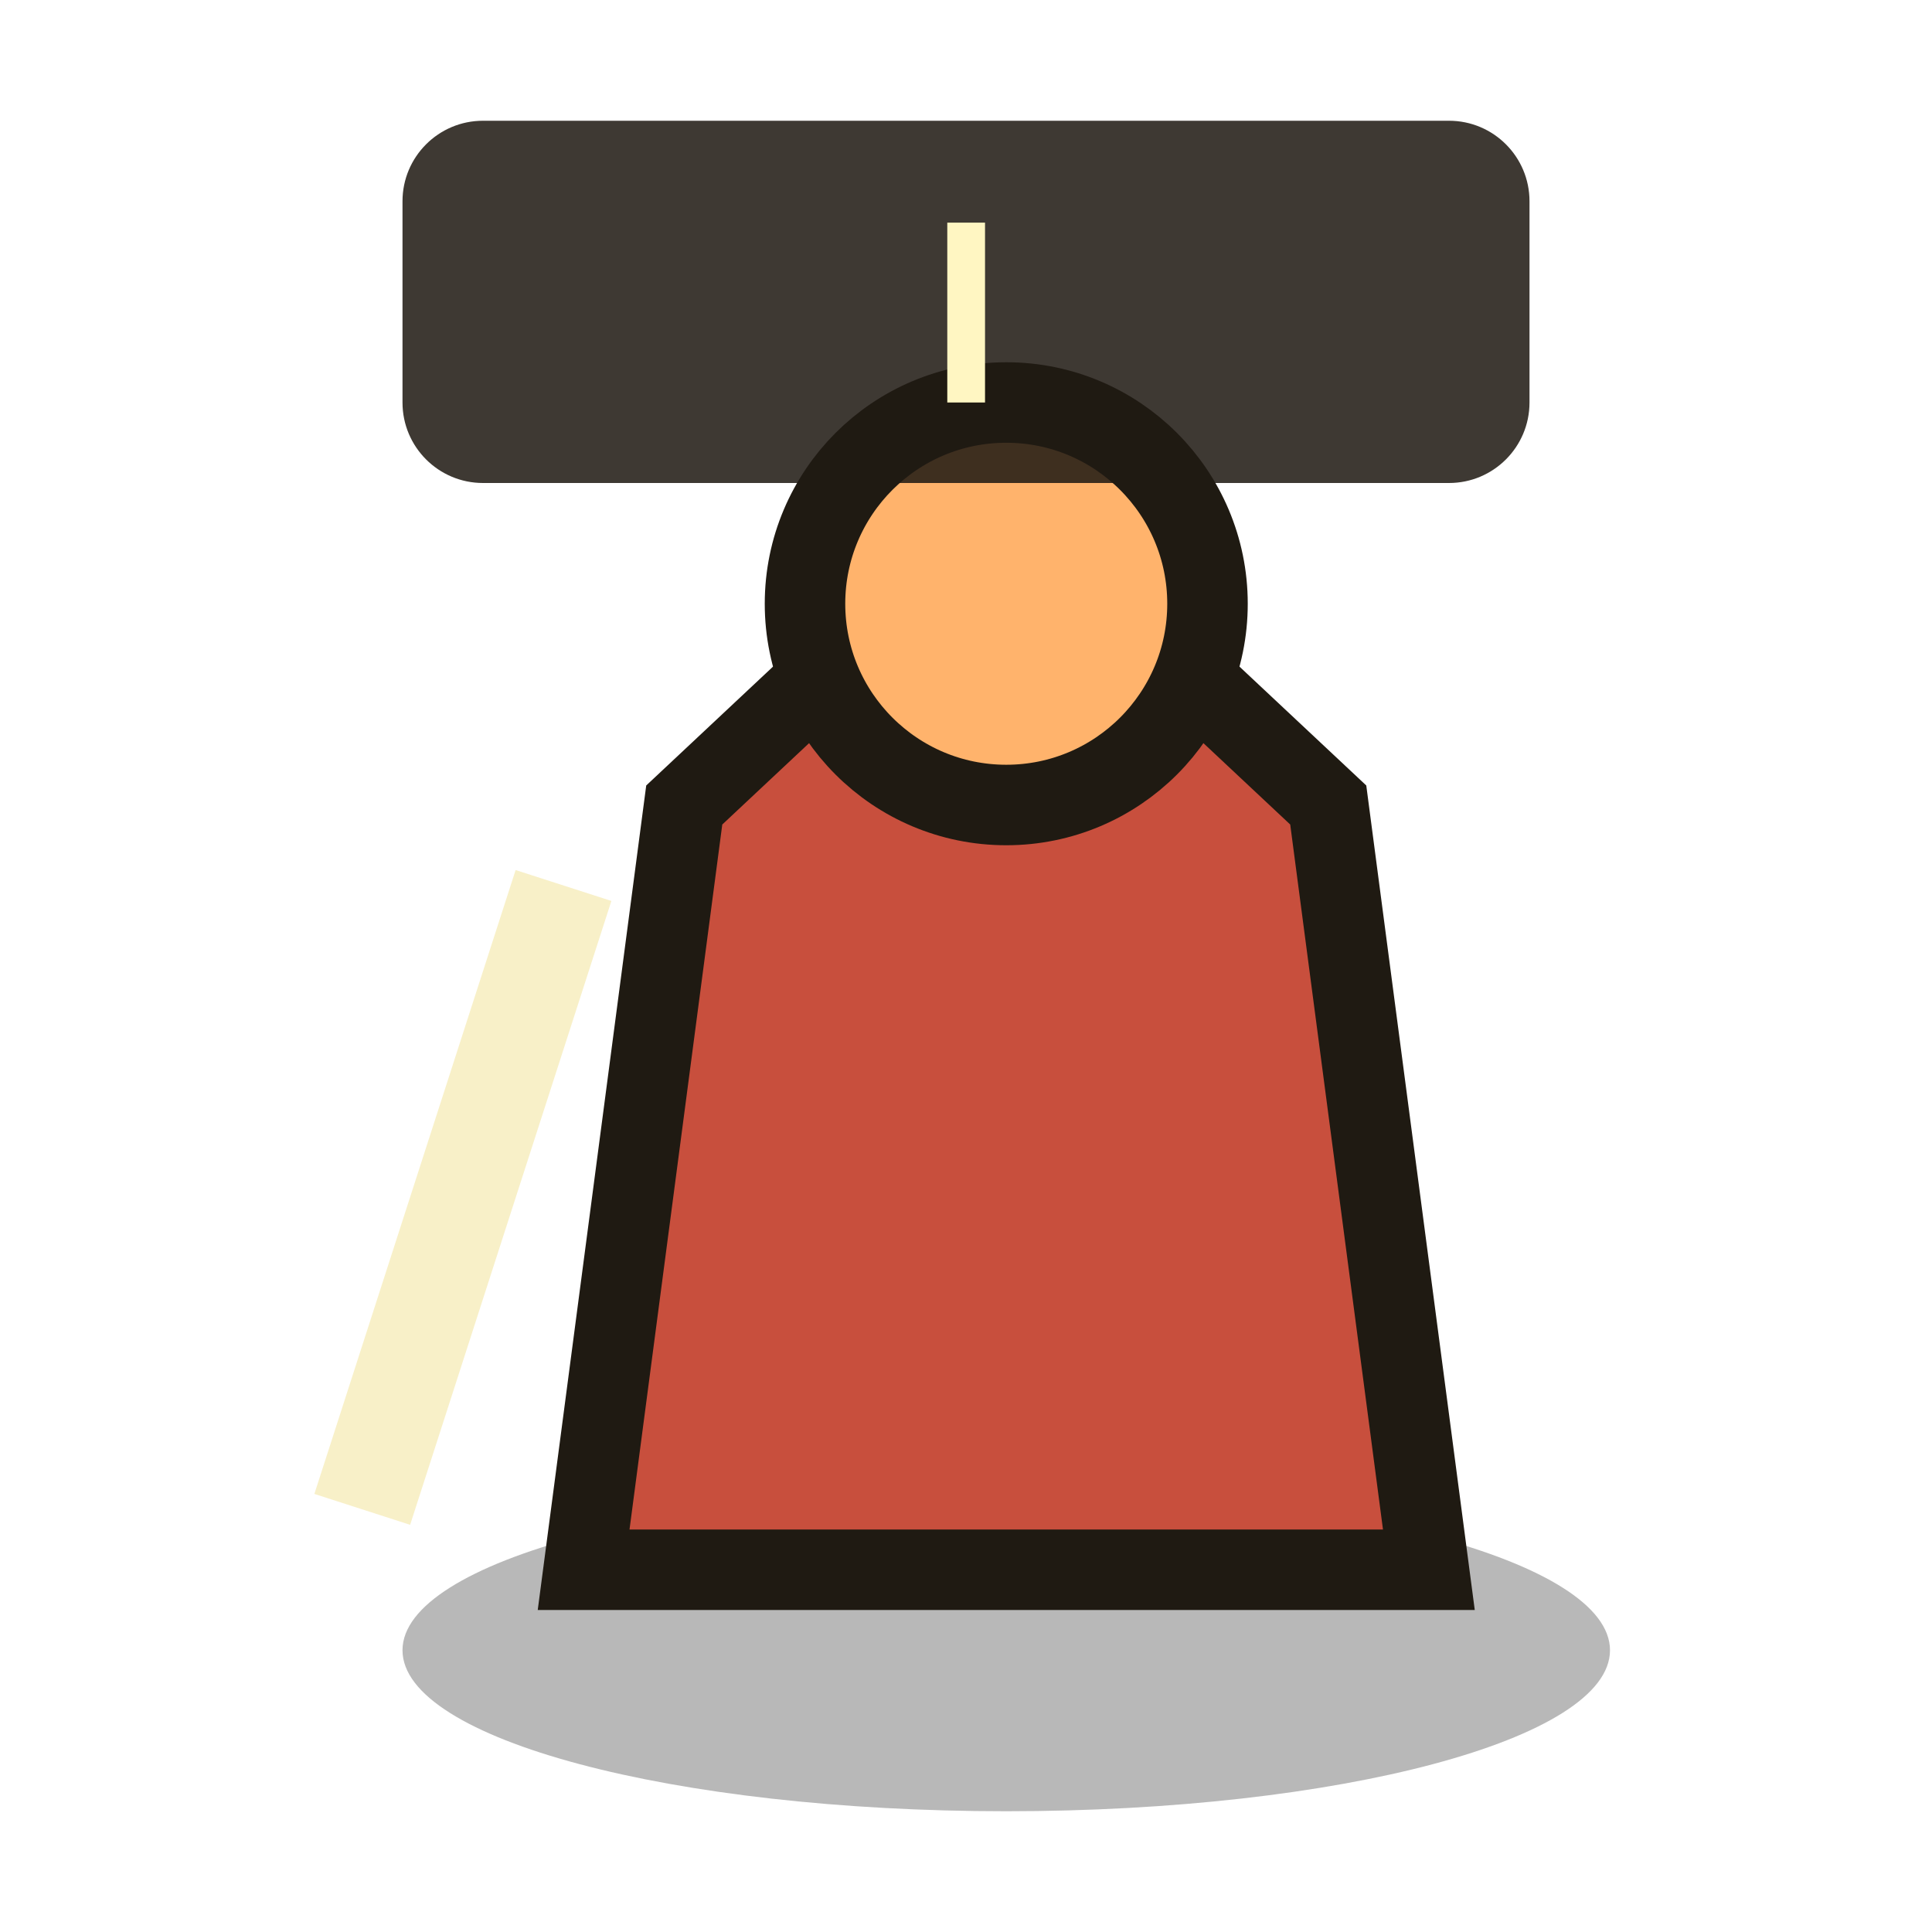
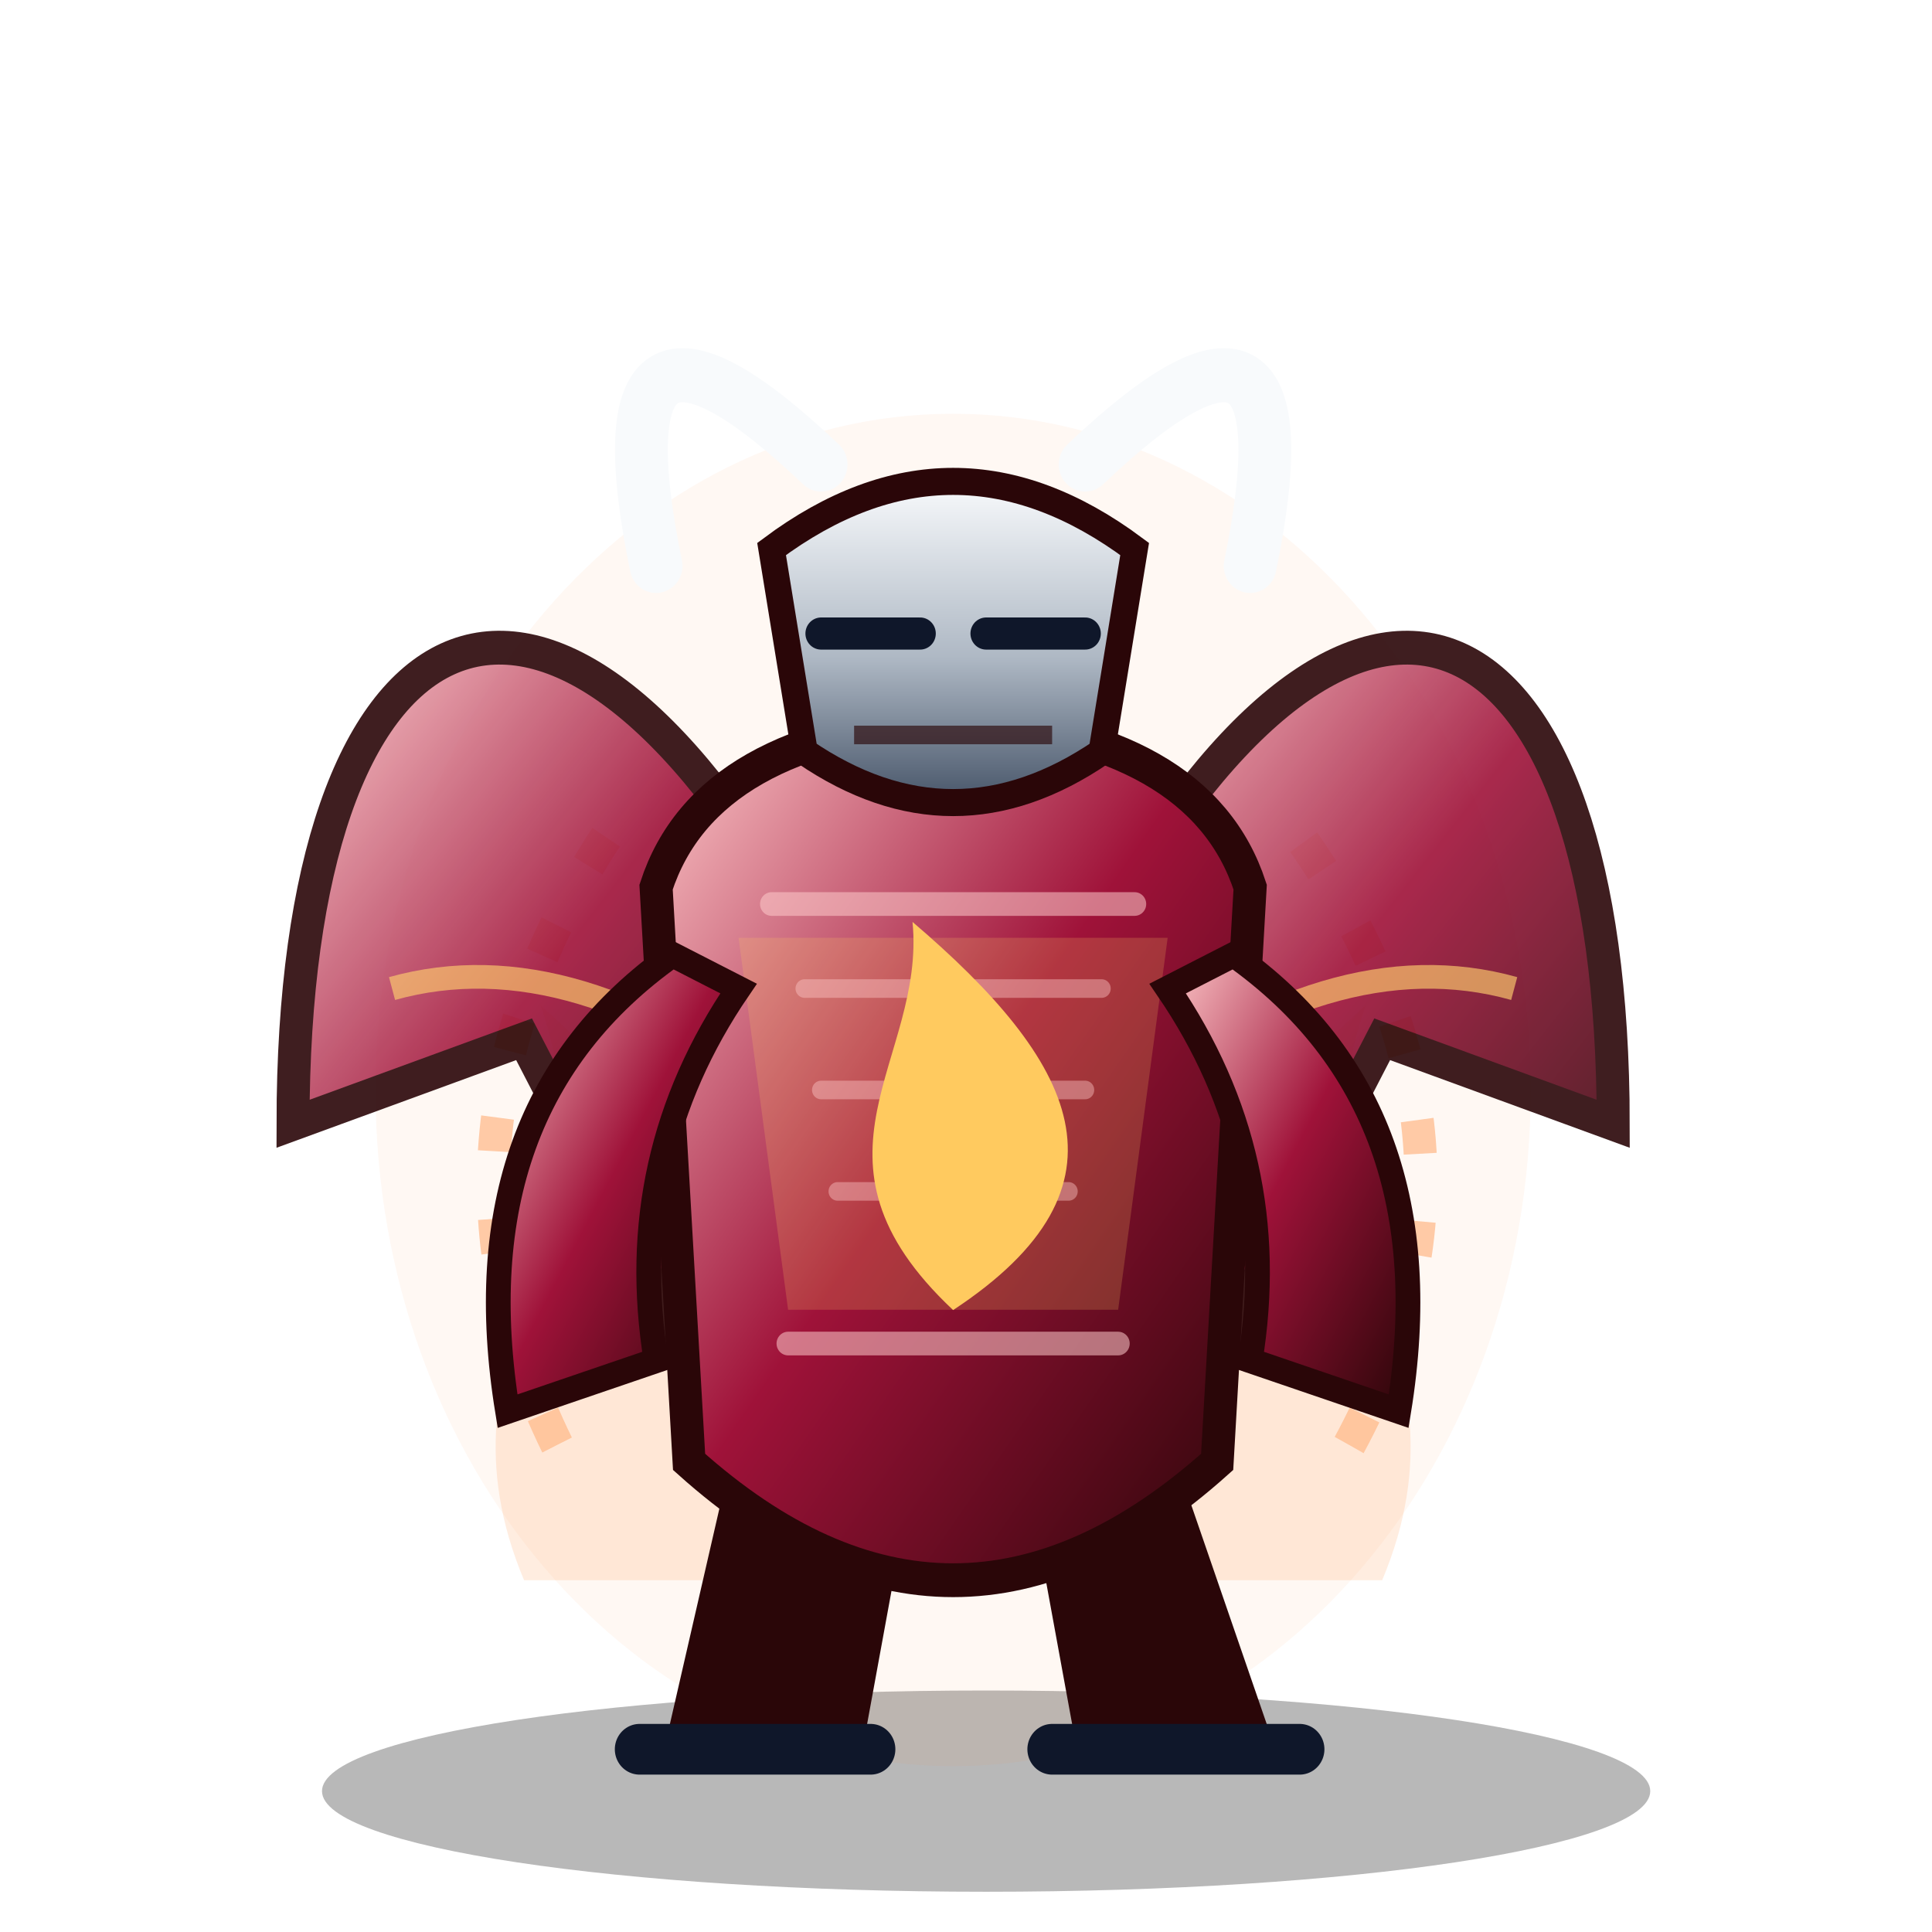
- <svg xmlns="http://www.w3.org/2000/svg" width="96" height="96" viewBox="0 0 96 96">
-   <ellipse cx="50" cy="82" rx="30" ry="8" fill="#000" opacity=".28" />
-   <path d="M29 78 L34 40 L50 25 L66 40 L71 78 Z" fill="#c84f3d" stroke="#1f1a12" stroke-width="4" />
-   <circle cx="50" cy="30" r="10" fill="#ffb36c" stroke="#1f1a12" stroke-width="4" />
-   <path d="M28 44 L18 75" stroke="#f8f0c8" stroke-width="5" />
-   <rect x="20" y="6" width="56" height="18" rx="4" fill="#1f1a12" opacity=".86" />
-   <text x="48" y="20" text-anchor="middle" font-family="Arial, sans-serif" font-size="13" font-weight="800" fill="#fff6c2">I</text>
+ <svg xmlns="http://www.w3.org/2000/svg" width="96" height="96" viewBox="0 0 96 96" role="img" aria-labelledby="unit-imp-title unit-imp-desc">
+   <defs>
+     <linearGradient id="unit-imp-body" x1="0" y1="0" x2="1" y2="1">
+       <stop offset="0%" stop-color="#fecaca" />
+       <stop offset="48%" stop-color="#9f1239" />
+       <stop offset="100%" stop-color="#2a0608" />
+     </linearGradient>
+     <linearGradient id="unit-imp-alt" x1="0" y1="0" x2="1" y2="1">
+       <stop offset="0%" stop-color="#ffca5f" />
+       <stop offset="100%" stop-color="#ff6b1a" />
+     </linearGradient>
+     <linearGradient id="unit-imp-steel" x1="0" y1="0" x2="0" y2="1">
+       <stop offset="0%" stop-color="#f8fafc" />
+       <stop offset="55%" stop-color="#aeb8c4" />
+       <stop offset="100%" stop-color="#475569" />
+     </linearGradient>
+     <radialGradient id="unit-imp-glow" cx="50%" cy="48%" r="50%">
+       <stop offset="0%" stop-color="#ffca5f" stop-opacity=".65" />
+       <stop offset="100%" stop-color="#ffca5f" stop-opacity="0" />
+     </radialGradient>
+   </defs>
+   <ellipse cx="49" cy="89" rx="33" ry="5" fill="#000" opacity=".28" />
+   <g transform="translate(8 13) scale(0.82 0.84)">
+     <g opacity=".55">
+       <ellipse cx="48" cy="49" rx="35" ry="40" fill="#ff7a1f" opacity=".10" />
+       <path d="M24 70 Q15 52 27 34 M72 70 Q82 52 69 34" fill="none" stroke="#ff7a1f" stroke-width="2" stroke-dasharray="2 4" opacity=".7" />
+       <path d="M22 78 C16 64 28 58 23 44 C36 55 32 66 40 78 M74 78 C80 64 68 58 73 44 C60 55 64 66 56 78" fill="#ff7a1f" opacity=".25" />
+     </g>
+     <g opacity=".9">
+       <path d="M38 38 C23 13 8 20 8 51 L22 46 L31 63 L40 53 Z" fill="url(#unit-imp-body)" stroke="#2a0608" stroke-width="2" />
+       <path d="M58 38 C73 13 88 20 88 51 L74 46 L65 63 L56 53 Z" fill="url(#unit-imp-body)" stroke="#2a0608" stroke-width="2" />
+       <path d="M14 43 Q25 40 38 50 M82 43 Q71 40 58 50" fill="none" stroke="#ffca5f" stroke-width="1.4" opacity=".65" />
+     </g>
+     <path d="M35 71 L31 88 H42 L45 72 Z M53 72 L56 88 H67 L61 71 Z" fill="#2a0608" stroke="#2a0608" stroke-width="1" />
+     <path d="M29 88 H43 M54 88 H69" stroke="#0f172a" stroke-width="3" stroke-linecap="round" />
+     <path d="M30 37 Q33 28 48 27 Q63 28 66 37 L64 71 Q56 78 48 78 Q40 78 32 71 Z" fill="url(#unit-imp-body)" stroke="#2a0608" stroke-width="2" />
+     <path d="M35 40 H61 L58 62 H38 Z" fill="#ffca5f" opacity=".20" />
+     <path d="M39 43 H57 M40 49 H56 M41 55 H55" stroke="#fecaca" stroke-width="1.1" opacity=".42" stroke-linecap="round" />
+     <path d="M48 62.02 C38.16 53 46.36 47.26 45.54 39.06 C55.38 47.26 59.48 54.64 48 62.02 Z" fill="#ffca5f" />
+     <path d="M31 41 Q18 50 21 68 L30 65 Q28 53 35 43 Z" fill="url(#unit-imp-body)" stroke="#2a0608" stroke-width="1.5" />
+     <path d="M65 41 Q78 50 75 68 L66 65 Q68 53 61 43 Z" fill="url(#unit-imp-body)" stroke="#2a0608" stroke-width="1.5" />
+     <path d="M37 17 Q48 9 59 17 L57 29 Q48 35 39 29 Z" fill="url(#unit-imp-steel)" stroke="#2a0608" stroke-width="1.6" />
+     <path d="M40 22 H46 M50 22 H56" stroke="#0f172a" stroke-width="1.9" stroke-linecap="round" />
+     <path d="M42 28 H54" stroke="#2a0608" stroke-width="1.1" opacity=".65" />
+     <path d="M40 12 Q26 -1 30 18 M56 12 Q70 -1 66 18" fill="none" stroke="#f8fafc" stroke-width="3.2" stroke-linecap="round" />
+     <path d="M37 38 H59 M38 64 H58" stroke="#fecaca" stroke-width="1.4" opacity=".55" stroke-linecap="round" />
+   </g>
</svg>
